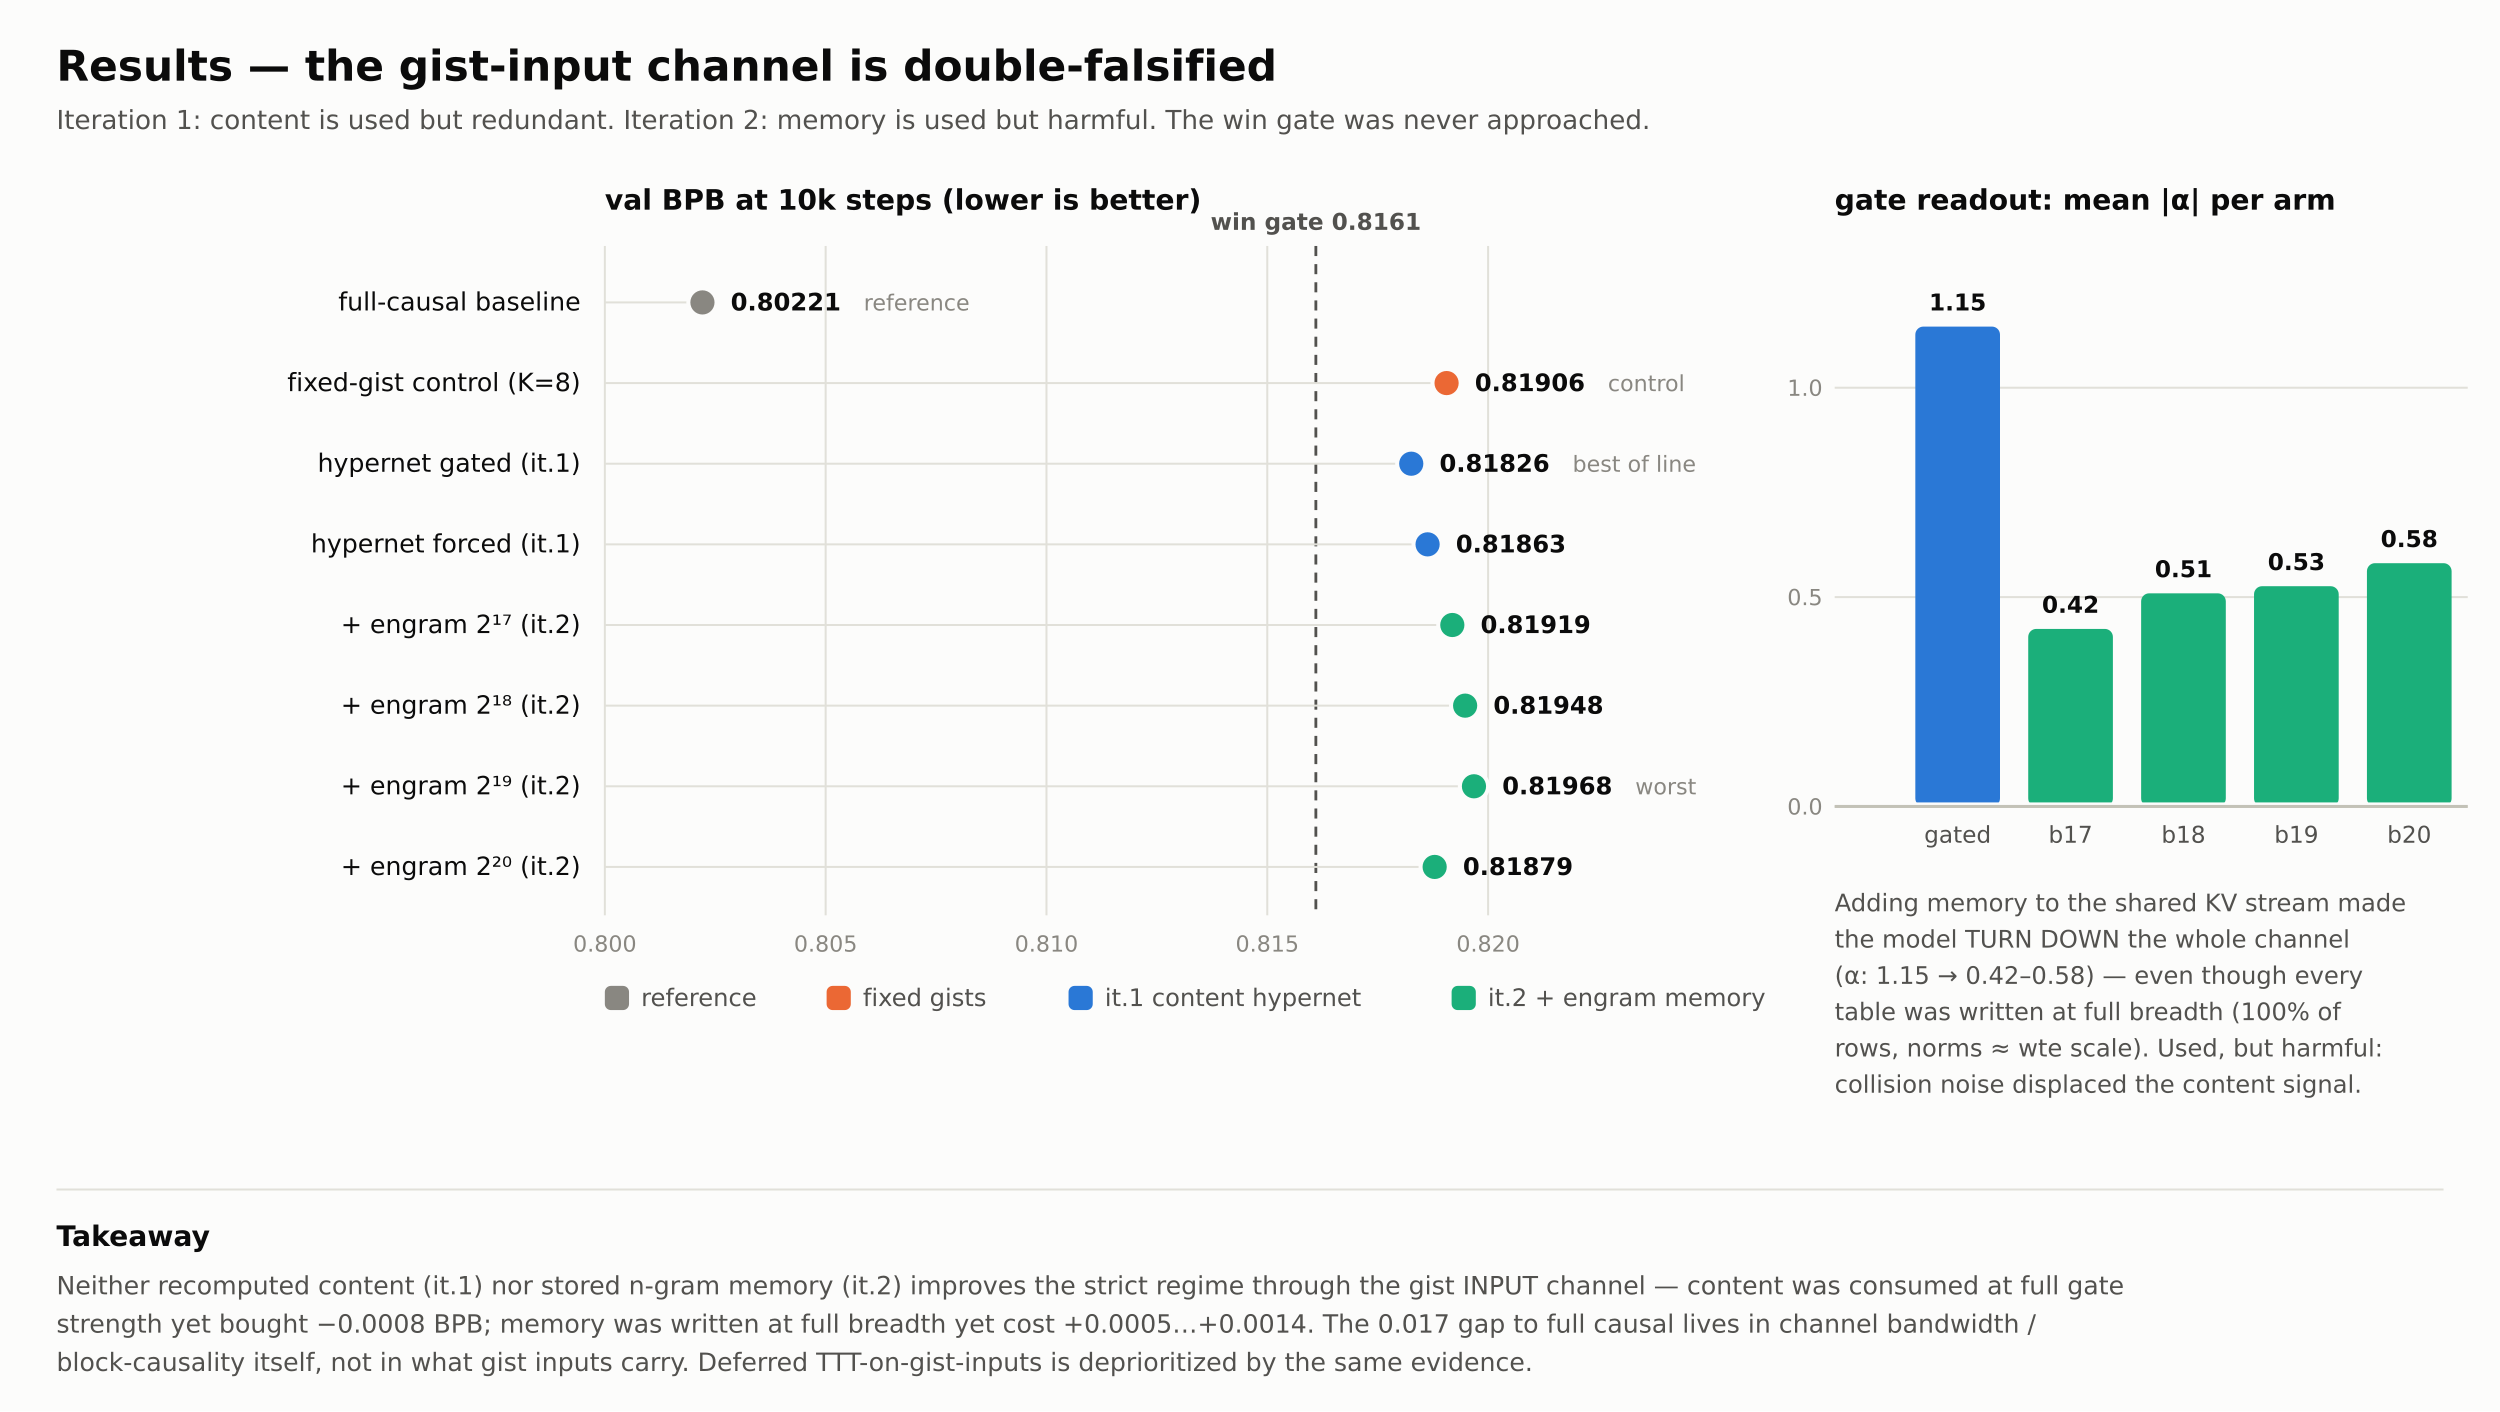
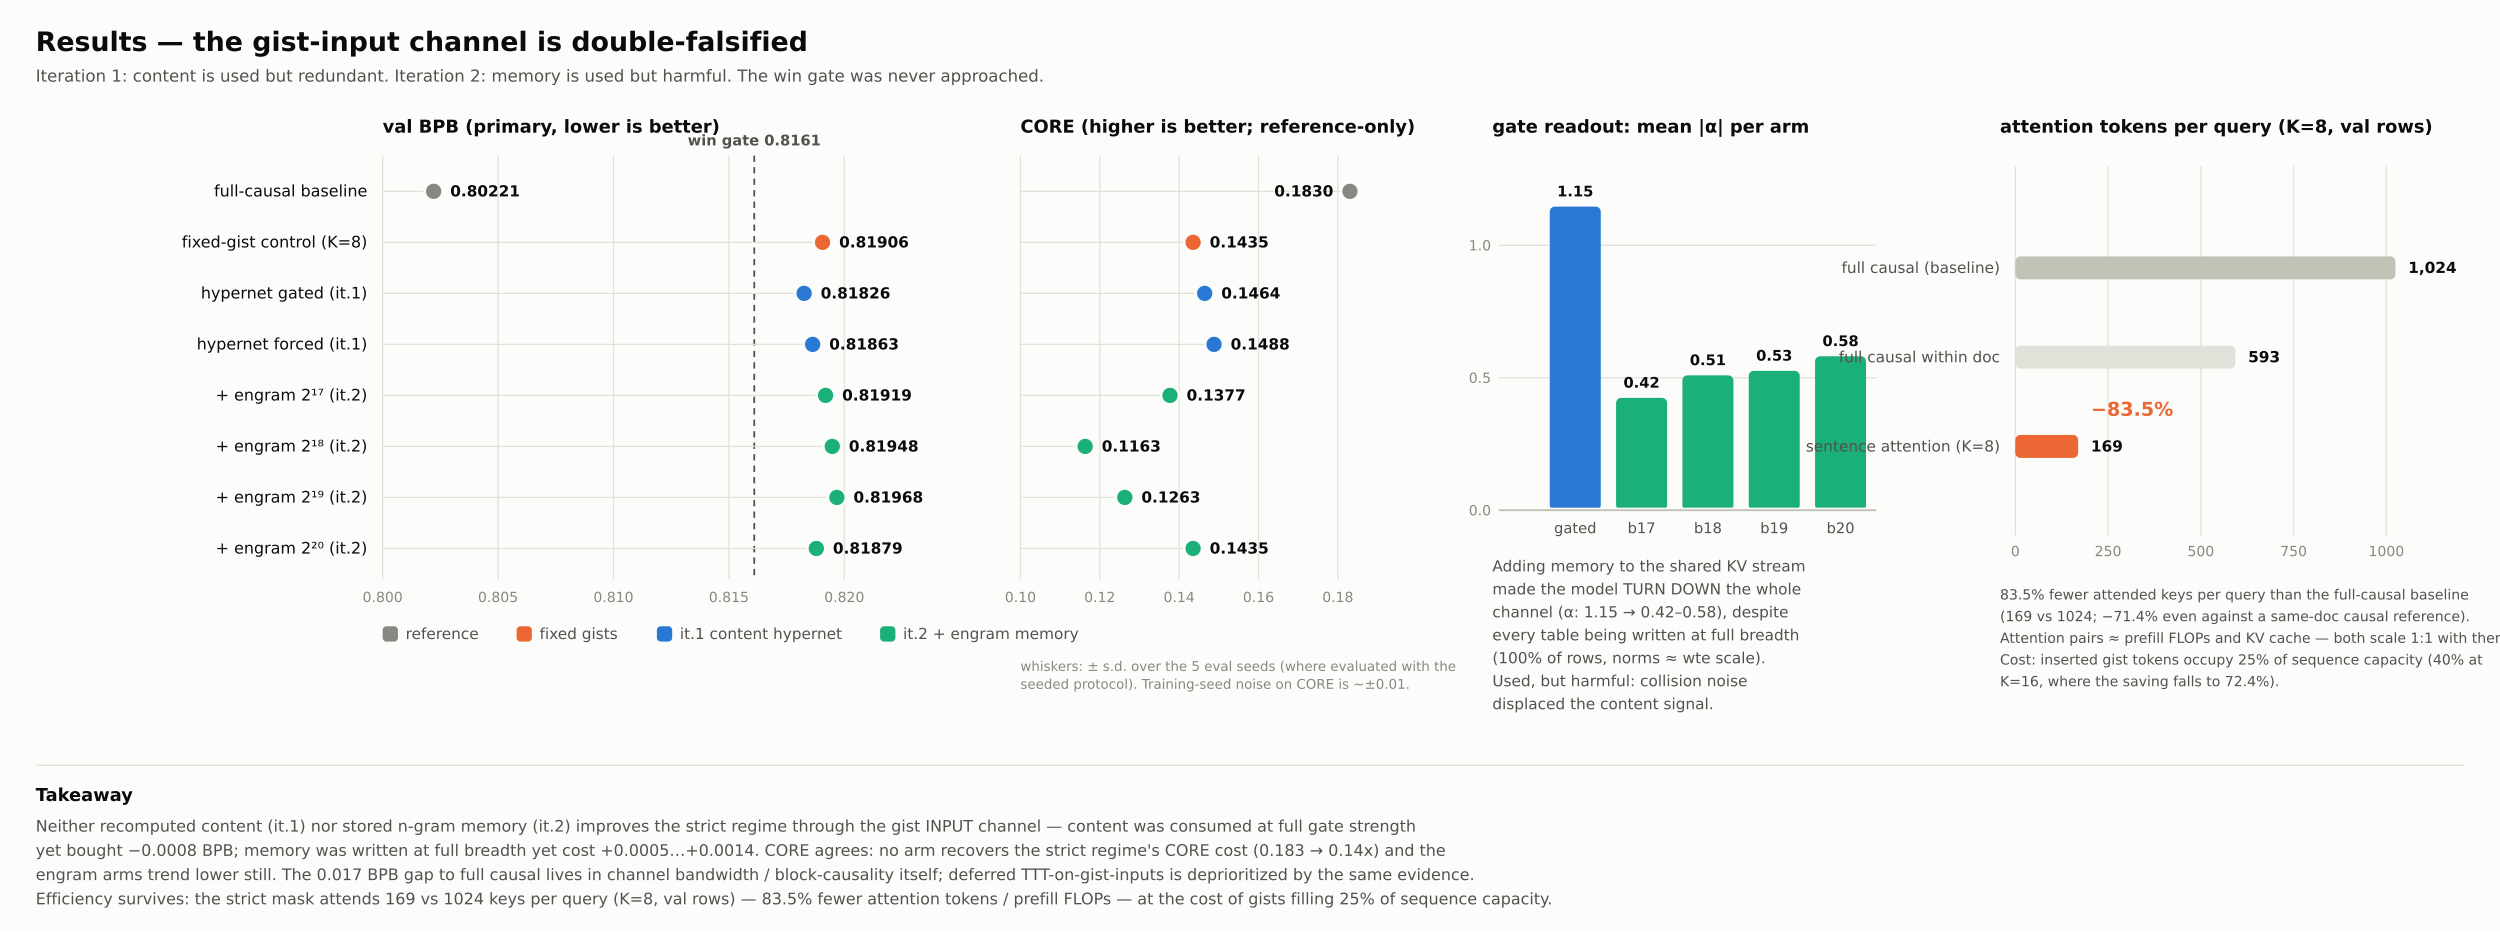
- <svg xmlns="http://www.w3.org/2000/svg" width="1240" height="700" viewBox="0 0 1240 700" font-family="DejaVu Sans, system-ui, -apple-system, 'Segoe UI', sans-serif">
-   <rect width="1240" height="700" fill="#fcfcfb" />
+ <svg xmlns="http://www.w3.org/2000/svg" width="1960" height="730" viewBox="0 0 1960 730" font-family="DejaVu Sans, system-ui, -apple-system, 'Segoe UI', sans-serif">
+   <rect width="1960" height="730" fill="#fcfcfb" />
  <text x="28" y="40" font-size="21" fill="#0b0b0b" font-weight="bold" text-anchor="start">Results — the gist-input channel is double-falsified</text>
  <text x="28" y="64" font-size="13" fill="#52514e" font-weight="normal" text-anchor="start">Iteration 1: content is used but redundant. Iteration 2: memory is used but harmful. The win gate was never approached.</text>
-   <text x="300" y="104" font-size="14" fill="#0b0b0b" font-weight="bold" text-anchor="start">val BPB at 10k steps (lower is better)</text>
+   <text x="300" y="104" font-size="14" fill="#0b0b0b" font-weight="bold" text-anchor="start">val BPB (primary, lower is better)</text>
  <line x1="300.0" y1="122" x2="300.0" y2="454" stroke="#e1e0d9" stroke-width="1" />
  <text x="300.0" y="472" font-size="11" fill="#898781" font-weight="normal" text-anchor="middle">0.800</text>
-   <line x1="409.524" y1="122" x2="409.524" y2="454" stroke="#e1e0d9" stroke-width="1" />
-   <text x="409.524" y="472" font-size="11" fill="#898781" font-weight="normal" text-anchor="middle">0.805</text>
-   <line x1="519.048" y1="122" x2="519.048" y2="454" stroke="#e1e0d9" stroke-width="1" />
-   <text x="519.048" y="472" font-size="11" fill="#898781" font-weight="normal" text-anchor="middle">0.810</text>
-   <line x1="628.571" y1="122" x2="628.571" y2="454" stroke="#e1e0d9" stroke-width="1" />
-   <text x="628.571" y="472" font-size="11" fill="#898781" font-weight="normal" text-anchor="middle">0.815</text>
-   <line x1="738.095" y1="122" x2="738.095" y2="454" stroke="#e1e0d9" stroke-width="1" />
-   <text x="738.095" y="472" font-size="11" fill="#898781" font-weight="normal" text-anchor="middle">0.820</text>
-   <line x1="652.667" y1="122" x2="652.667" y2="454" stroke="#52514e" stroke-width="1.4" stroke-dasharray="5,4" />
-   <text x="652.667" y="114" font-size="11.5" fill="#52514e" font-weight="bold" text-anchor="middle">win gate 0.8161</text>
+   <line x1="390.476" y1="122" x2="390.476" y2="454" stroke="#e1e0d9" stroke-width="1" />
+   <text x="390.476" y="472" font-size="11" fill="#898781" font-weight="normal" text-anchor="middle">0.805</text>
+   <line x1="480.952" y1="122" x2="480.952" y2="454" stroke="#e1e0d9" stroke-width="1" />
+   <text x="480.952" y="472" font-size="11" fill="#898781" font-weight="normal" text-anchor="middle">0.810</text>
+   <line x1="571.429" y1="122" x2="571.429" y2="454" stroke="#e1e0d9" stroke-width="1" />
+   <text x="571.429" y="472" font-size="11" fill="#898781" font-weight="normal" text-anchor="middle">0.815</text>
+   <line x1="661.905" y1="122" x2="661.905" y2="454" stroke="#e1e0d9" stroke-width="1" />
+   <text x="661.905" y="472" font-size="11" fill="#898781" font-weight="normal" text-anchor="middle">0.820</text>
+   <line x1="591.333" y1="122" x2="591.333" y2="454" stroke="#52514e" stroke-width="1.4" stroke-dasharray="5,4" />
+   <text x="591.333" y="114" font-size="11.5" fill="#52514e" font-weight="bold" text-anchor="middle">win gate 0.8161</text>
  <text x="288" y="154" font-size="12.5" fill="#0b0b0b" font-weight="normal" text-anchor="end">full-causal baseline</text>
-   <line x1="300" y1="150" x2="348.41" y2="150" stroke="#e1e0d9" stroke-width="1" />
-   <circle cx="348.41" cy="150" r="7" fill="#898781" stroke="#fcfcfb" stroke-width="2" />
-   <text x="362.41" y="154" font-size="12" fill="#0b0b0b" font-weight="bold" text-anchor="start">0.80221</text>
-   <text x="428.41" y="154" font-size="11" fill="#898781" font-weight="normal" text-anchor="start">reference</text>
+   <line x1="300" y1="150" x2="339.99" y2="150" stroke="#e1e0d9" stroke-width="1" />
+   <circle cx="339.99" cy="150" r="7" fill="#898781" stroke="#fcfcfb" stroke-width="2" />
+   <text x="352.99" y="154" font-size="12" fill="#0b0b0b" font-weight="bold" text-anchor="start">0.80221</text>
  <text x="288" y="194" font-size="12.5" fill="#0b0b0b" font-weight="normal" text-anchor="end">fixed-gist control (K=8)</text>
-   <line x1="300" y1="190" x2="717.505" y2="190" stroke="#e1e0d9" stroke-width="1" />
-   <circle cx="717.505" cy="190" r="7" fill="#eb6834" stroke="#fcfcfb" stroke-width="2" />
-   <text x="731.505" y="194" font-size="12" fill="#0b0b0b" font-weight="bold" text-anchor="start">0.81906</text>
-   <text x="797.505" y="194" font-size="11" fill="#898781" font-weight="normal" text-anchor="start">control</text>
+   <line x1="300" y1="190" x2="644.895" y2="190" stroke="#e1e0d9" stroke-width="1" />
+   <circle cx="644.895" cy="190" r="7" fill="#eb6834" stroke="#fcfcfb" stroke-width="2" />
+   <text x="657.895" y="194" font-size="12" fill="#0b0b0b" font-weight="bold" text-anchor="start">0.81906</text>
  <text x="288" y="234" font-size="12.5" fill="#0b0b0b" font-weight="normal" text-anchor="end">hypernet gated  (it.1)</text>
-   <line x1="300" y1="230" x2="699.981" y2="230" stroke="#e1e0d9" stroke-width="1" />
-   <circle cx="699.981" cy="230" r="7" fill="#2a78d6" stroke="#fcfcfb" stroke-width="2" />
-   <text x="713.981" y="234" font-size="12" fill="#0b0b0b" font-weight="bold" text-anchor="start">0.81826</text>
-   <text x="779.981" y="234" font-size="11" fill="#898781" font-weight="normal" text-anchor="start">best of line</text>
+   <line x1="300" y1="230" x2="630.419" y2="230" stroke="#e1e0d9" stroke-width="1" />
+   <circle cx="630.419" cy="230" r="7" fill="#2a78d6" stroke="#fcfcfb" stroke-width="2" />
+   <text x="643.419" y="234" font-size="12" fill="#0b0b0b" font-weight="bold" text-anchor="start">0.81826</text>
  <text x="288" y="274" font-size="12.5" fill="#0b0b0b" font-weight="normal" text-anchor="end">hypernet forced  (it.1)</text>
-   <line x1="300" y1="270" x2="708.086" y2="270" stroke="#e1e0d9" stroke-width="1" />
-   <circle cx="708.086" cy="270" r="7" fill="#2a78d6" stroke="#fcfcfb" stroke-width="2" />
-   <text x="722.086" y="274" font-size="12" fill="#0b0b0b" font-weight="bold" text-anchor="start">0.81863</text>
+   <line x1="300" y1="270" x2="637.114" y2="270" stroke="#e1e0d9" stroke-width="1" />
+   <circle cx="637.114" cy="270" r="7" fill="#2a78d6" stroke="#fcfcfb" stroke-width="2" />
+   <text x="650.114" y="274" font-size="12" fill="#0b0b0b" font-weight="bold" text-anchor="start">0.81863</text>
  <text x="288" y="314" font-size="12.5" fill="#0b0b0b" font-weight="normal" text-anchor="end">+ engram 2¹⁷  (it.2)</text>
-   <line x1="300" y1="310" x2="720.352" y2="310" stroke="#e1e0d9" stroke-width="1" />
-   <circle cx="720.352" cy="310" r="7" fill="#1baf7a" stroke="#fcfcfb" stroke-width="2" />
-   <text x="734.352" y="314" font-size="12" fill="#0b0b0b" font-weight="bold" text-anchor="start">0.81919</text>
+   <line x1="300" y1="310" x2="647.248" y2="310" stroke="#e1e0d9" stroke-width="1" />
+   <circle cx="647.248" cy="310" r="7" fill="#1baf7a" stroke="#fcfcfb" stroke-width="2" />
+   <text x="660.248" y="314" font-size="12" fill="#0b0b0b" font-weight="bold" text-anchor="start">0.81919</text>
  <text x="288" y="354" font-size="12.5" fill="#0b0b0b" font-weight="normal" text-anchor="end">+ engram 2¹⁸  (it.2)</text>
-   <line x1="300" y1="350" x2="726.705" y2="350" stroke="#e1e0d9" stroke-width="1" />
-   <circle cx="726.705" cy="350" r="7" fill="#1baf7a" stroke="#fcfcfb" stroke-width="2" />
-   <text x="740.705" y="354" font-size="12" fill="#0b0b0b" font-weight="bold" text-anchor="start">0.81948</text>
+   <line x1="300" y1="350" x2="652.495" y2="350" stroke="#e1e0d9" stroke-width="1" />
+   <circle cx="652.495" cy="350" r="7" fill="#1baf7a" stroke="#fcfcfb" stroke-width="2" />
+   <text x="665.495" y="354" font-size="12" fill="#0b0b0b" font-weight="bold" text-anchor="start">0.81948</text>
  <text x="288" y="394" font-size="12.5" fill="#0b0b0b" font-weight="normal" text-anchor="end">+ engram 2¹⁹  (it.2)</text>
-   <line x1="300" y1="390" x2="731.086" y2="390" stroke="#e1e0d9" stroke-width="1" />
-   <circle cx="731.086" cy="390" r="7" fill="#1baf7a" stroke="#fcfcfb" stroke-width="2" />
-   <text x="745.086" y="394" font-size="12" fill="#0b0b0b" font-weight="bold" text-anchor="start">0.81968</text>
-   <text x="811.086" y="394" font-size="11" fill="#898781" font-weight="normal" text-anchor="start">worst</text>
+   <line x1="300" y1="390" x2="656.114" y2="390" stroke="#e1e0d9" stroke-width="1" />
+   <circle cx="656.114" cy="390" r="7" fill="#1baf7a" stroke="#fcfcfb" stroke-width="2" />
+   <text x="669.114" y="394" font-size="12" fill="#0b0b0b" font-weight="bold" text-anchor="start">0.81968</text>
  <text x="288" y="434" font-size="12.5" fill="#0b0b0b" font-weight="normal" text-anchor="end">+ engram 2²⁰  (it.2)</text>
-   <line x1="300" y1="430" x2="711.59" y2="430" stroke="#e1e0d9" stroke-width="1" />
-   <circle cx="711.59" cy="430" r="7" fill="#1baf7a" stroke="#fcfcfb" stroke-width="2" />
-   <text x="725.59" y="434" font-size="12" fill="#0b0b0b" font-weight="bold" text-anchor="start">0.81879</text>
-   <rect x="300" y="489" width="12" height="12" fill="#898781" rx="3" opacity="1.0" stroke="none" stroke-width="0" />
-   <text x="318" y="499" font-size="12" fill="#52514e" font-weight="normal" text-anchor="start">reference</text>
-   <rect x="410" y="489" width="12" height="12" fill="#eb6834" rx="3" opacity="1.0" stroke="none" stroke-width="0" />
-   <text x="428" y="499" font-size="12" fill="#52514e" font-weight="normal" text-anchor="start">fixed gists</text>
-   <rect x="530" y="489" width="12" height="12" fill="#2a78d6" rx="3" opacity="1.0" stroke="none" stroke-width="0" />
-   <text x="548" y="499" font-size="12" fill="#52514e" font-weight="normal" text-anchor="start">it.1 content hypernet</text>
-   <rect x="720" y="489" width="12" height="12" fill="#1baf7a" rx="3" opacity="1.0" stroke="none" stroke-width="0" />
-   <text x="738" y="499" font-size="12" fill="#52514e" font-weight="normal" text-anchor="start">it.2 + engram memory</text>
-   <text x="910" y="104" font-size="14" fill="#0b0b0b" font-weight="bold" text-anchor="start">gate readout: mean |α| per arm</text>
-   <line x1="910" y1="400.0" x2="1224" y2="400.0" stroke="#e1e0d9" stroke-width="1" />
-   <text x="904" y="404.0" font-size="11" fill="#898781" font-weight="normal" text-anchor="end">0.0</text>
-   <line x1="910" y1="296.154" x2="1224" y2="296.154" stroke="#e1e0d9" stroke-width="1" />
-   <text x="904" y="300.154" font-size="11" fill="#898781" font-weight="normal" text-anchor="end">0.5</text>
-   <line x1="910" y1="192.308" x2="1224" y2="192.308" stroke="#e1e0d9" stroke-width="1" />
-   <text x="904" y="196.308" font-size="11" fill="#898781" font-weight="normal" text-anchor="end">1.0</text>
-   <rect x="950" y="161.985" width="42" height="238.015" fill="#2a78d6" rx="4" opacity="1.0" stroke="none" stroke-width="0" />
-   <rect x="950" y="398" width="42" height="2" fill="#fcfcfb" rx="0" opacity="1.0" stroke="none" stroke-width="0" />
-   <text x="971.0" y="153.985" font-size="11.5" fill="#0b0b0b" font-weight="bold" text-anchor="middle">1.15</text>
-   <text x="971.0" y="418" font-size="11.5" fill="#52514e" font-weight="normal" text-anchor="middle">gated</text>
-   <rect x="1006" y="311.938" width="42" height="88.062" fill="#1baf7a" rx="4" opacity="1.0" stroke="none" stroke-width="0" />
-   <rect x="1006" y="398" width="42" height="2" fill="#fcfcfb" rx="0" opacity="1.0" stroke="none" stroke-width="0" />
-   <text x="1027.0" y="303.938" font-size="11.5" fill="#0b0b0b" font-weight="bold" text-anchor="middle">0.42</text>
-   <text x="1027.0" y="418" font-size="11.5" fill="#52514e" font-weight="normal" text-anchor="middle">b17</text>
-   <rect x="1062" y="294.285" width="42" height="105.715" fill="#1baf7a" rx="4" opacity="1.0" stroke="none" stroke-width="0" />
-   <rect x="1062" y="398" width="42" height="2" fill="#fcfcfb" rx="0" opacity="1.0" stroke="none" stroke-width="0" />
-   <text x="1083.0" y="286.285" font-size="11.5" fill="#0b0b0b" font-weight="bold" text-anchor="middle">0.51</text>
-   <text x="1083.0" y="418" font-size="11.5" fill="#52514e" font-weight="normal" text-anchor="middle">b18</text>
-   <rect x="1118" y="290.754" width="42" height="109.246" fill="#1baf7a" rx="4" opacity="1.0" stroke="none" stroke-width="0" />
-   <rect x="1118" y="398" width="42" height="2" fill="#fcfcfb" rx="0" opacity="1.0" stroke="none" stroke-width="0" />
-   <text x="1139.0" y="282.754" font-size="11.5" fill="#0b0b0b" font-weight="bold" text-anchor="middle">0.53</text>
-   <text x="1139.0" y="418" font-size="11.5" fill="#52514e" font-weight="normal" text-anchor="middle">b19</text>
-   <rect x="1174" y="279.331" width="42" height="120.669" fill="#1baf7a" rx="4" opacity="1.0" stroke="none" stroke-width="0" />
-   <rect x="1174" y="398" width="42" height="2" fill="#fcfcfb" rx="0" opacity="1.0" stroke="none" stroke-width="0" />
-   <text x="1195.0" y="271.331" font-size="11.5" fill="#0b0b0b" font-weight="bold" text-anchor="middle">0.58</text>
-   <text x="1195.0" y="418" font-size="11.5" fill="#52514e" font-weight="normal" text-anchor="middle">b20</text>
-   <line x1="910" y1="400" x2="1224" y2="400" stroke="#c3c2b7" stroke-width="1.5" />
-   <text x="910" y="452" font-size="12" fill="#52514e" font-weight="normal" text-anchor="start">Adding memory to the shared KV stream made</text>
-   <text x="910" y="470" font-size="12" fill="#52514e" font-weight="normal" text-anchor="start">the model TURN DOWN the whole channel</text>
-   <text x="910" y="488" font-size="12" fill="#52514e" font-weight="normal" text-anchor="start">(α: 1.15 → 0.42–0.58) — even though every</text>
-   <text x="910" y="506" font-size="12" fill="#52514e" font-weight="normal" text-anchor="start">table was written at full breadth (100% of</text>
-   <text x="910" y="524" font-size="12" fill="#52514e" font-weight="normal" text-anchor="start">rows, norms ≈ wte scale). Used, but harmful:</text>
-   <text x="910" y="542" font-size="12" fill="#52514e" font-weight="normal" text-anchor="start">collision noise displaced the content signal.</text>
-   <line x1="28" y1="590" x2="1212" y2="590" stroke="#e1e0d9" stroke-width="1" />
-   <text x="28" y="618" font-size="14" fill="#0b0b0b" font-weight="bold" text-anchor="start">Takeaway</text>
-   <text x="28" y="642" font-size="12.5" fill="#52514e" font-weight="normal" text-anchor="start">Neither recomputed content (it.1) nor stored n-gram memory (it.2) improves the strict regime through the gist INPUT channel — content was consumed at full gate</text>
-   <text x="28" y="661" font-size="12.5" fill="#52514e" font-weight="normal" text-anchor="start">strength yet bought −0.0008 BPB; memory was written at full breadth yet cost +0.0005…+0.0014. The 0.017 gap to full causal lives in channel bandwidth /</text>
-   <text x="28" y="680" font-size="12.5" fill="#52514e" font-weight="normal" text-anchor="start">block-causality itself, not in what gist inputs carry. Deferred TTT-on-gist-inputs is deprioritized by the same evidence.</text>
+   <line x1="300" y1="430" x2="640.01" y2="430" stroke="#e1e0d9" stroke-width="1" />
+   <circle cx="640.01" cy="430" r="7" fill="#1baf7a" stroke="#fcfcfb" stroke-width="2" />
+   <text x="653.01" y="434" font-size="12" fill="#0b0b0b" font-weight="bold" text-anchor="start">0.81879</text>
+   <text x="800" y="104" font-size="14" fill="#0b0b0b" font-weight="bold" text-anchor="start">CORE (higher is better; reference-only)</text>
+   <line x1="800.0" y1="122" x2="800.0" y2="454" stroke="#e1e0d9" stroke-width="1" />
+   <text x="800.0" y="472" font-size="11" fill="#898781" font-weight="normal" text-anchor="middle">0.10</text>
+   <line x1="862.222" y1="122" x2="862.222" y2="454" stroke="#e1e0d9" stroke-width="1" />
+   <text x="862.222" y="472" font-size="11" fill="#898781" font-weight="normal" text-anchor="middle">0.12</text>
+   <line x1="924.444" y1="122" x2="924.444" y2="454" stroke="#e1e0d9" stroke-width="1" />
+   <text x="924.444" y="472" font-size="11" fill="#898781" font-weight="normal" text-anchor="middle">0.14</text>
+   <line x1="986.667" y1="122" x2="986.667" y2="454" stroke="#e1e0d9" stroke-width="1" />
+   <text x="986.667" y="472" font-size="11" fill="#898781" font-weight="normal" text-anchor="middle">0.16</text>
+   <line x1="1048.889" y1="122" x2="1048.889" y2="454" stroke="#e1e0d9" stroke-width="1" />
+   <text x="1048.889" y="472" font-size="11" fill="#898781" font-weight="normal" text-anchor="middle">0.18</text>
+   <line x1="800" y1="150" x2="1058.347" y2="150" stroke="#e1e0d9" stroke-width="1" />
+   <circle cx="1058.347" cy="150" r="7" fill="#898781" stroke="#fcfcfb" stroke-width="2" />
+   <text x="1045.347" y="154" font-size="12" fill="#0b0b0b" font-weight="bold" text-anchor="end">0.1830</text>
+   <line x1="800" y1="190" x2="935.396" y2="190" stroke="#e1e0d9" stroke-width="1" />
+   <circle cx="935.396" cy="190" r="7" fill="#eb6834" stroke="#fcfcfb" stroke-width="2" />
+   <text x="948.396" y="194" font-size="12" fill="#0b0b0b" font-weight="bold" text-anchor="start">0.1435</text>
+   <line x1="800" y1="230" x2="944.48" y2="230" stroke="#e1e0d9" stroke-width="1" />
+   <line x1="938.88" y1="230" x2="950.08" y2="230" stroke="#52514e" stroke-width="2" />
+   <circle cx="944.48" cy="230" r="7" fill="#2a78d6" stroke="#fcfcfb" stroke-width="2" />
+   <text x="957.48" y="234" font-size="12" fill="#0b0b0b" font-weight="bold" text-anchor="start">0.1464</text>
+   <line x1="800" y1="270" x2="951.822" y2="270" stroke="#e1e0d9" stroke-width="1" />
+   <line x1="945.6" y1="270" x2="958.044" y2="270" stroke="#52514e" stroke-width="2" />
+   <circle cx="951.822" cy="270" r="7" fill="#2a78d6" stroke="#fcfcfb" stroke-width="2" />
+   <text x="964.822" y="274" font-size="12" fill="#0b0b0b" font-weight="bold" text-anchor="start">0.1488</text>
+   <line x1="800" y1="310" x2="917.289" y2="310" stroke="#e1e0d9" stroke-width="1" />
+   <line x1="913.556" y1="310" x2="921.022" y2="310" stroke="#52514e" stroke-width="2" />
+   <circle cx="917.289" cy="310" r="7" fill="#1baf7a" stroke="#fcfcfb" stroke-width="2" />
+   <text x="930.289" y="314" font-size="12" fill="#0b0b0b" font-weight="bold" text-anchor="start">0.1377</text>
+   <line x1="800" y1="350" x2="850.773" y2="350" stroke="#e1e0d9" stroke-width="1" />
+   <line x1="846.418" y1="350" x2="855.129" y2="350" stroke="#52514e" stroke-width="2" />
+   <circle cx="850.773" cy="350" r="7" fill="#1baf7a" stroke="#fcfcfb" stroke-width="2" />
+   <text x="863.773" y="354" font-size="12" fill="#0b0b0b" font-weight="bold" text-anchor="start">0.1163</text>
+   <line x1="800" y1="390" x2="881.853" y2="390" stroke="#e1e0d9" stroke-width="1" />
+   <line x1="875.631" y1="390" x2="888.076" y2="390" stroke="#52514e" stroke-width="2" />
+   <circle cx="881.853" cy="390" r="7" fill="#1baf7a" stroke="#fcfcfb" stroke-width="2" />
+   <text x="894.853" y="394" font-size="12" fill="#0b0b0b" font-weight="bold" text-anchor="start">0.1263</text>
+   <line x1="800" y1="430" x2="935.396" y2="430" stroke="#e1e0d9" stroke-width="1" />
+   <line x1="930.418" y1="430" x2="940.373" y2="430" stroke="#52514e" stroke-width="2" />
+   <circle cx="935.396" cy="430" r="7" fill="#1baf7a" stroke="#fcfcfb" stroke-width="2" />
+   <text x="948.396" y="434" font-size="12" fill="#0b0b0b" font-weight="bold" text-anchor="start">0.1435</text>
+   <text x="800" y="526" font-size="10.5" fill="#898781" font-weight="normal" text-anchor="start">whiskers: ± s.d. over the 5 eval seeds (where evaluated with the</text>
+   <text x="800" y="540" font-size="10.5" fill="#898781" font-weight="normal" text-anchor="start">seeded protocol). Training-seed noise on CORE is ~±0.01.</text>
+   <rect x="300" y="491" width="12" height="12" fill="#898781" rx="3" opacity="1.0" stroke="none" stroke-width="0" />
+   <text x="318" y="501" font-size="12" fill="#52514e" font-weight="normal" text-anchor="start">reference</text>
+   <rect x="405" y="491" width="12" height="12" fill="#eb6834" rx="3" opacity="1.0" stroke="none" stroke-width="0" />
+   <text x="423" y="501" font-size="12" fill="#52514e" font-weight="normal" text-anchor="start">fixed gists</text>
+   <rect x="515" y="491" width="12" height="12" fill="#2a78d6" rx="3" opacity="1.0" stroke="none" stroke-width="0" />
+   <text x="533" y="501" font-size="12" fill="#52514e" font-weight="normal" text-anchor="start">it.1 content hypernet</text>
+   <rect x="690" y="491" width="12" height="12" fill="#1baf7a" rx="3" opacity="1.0" stroke="none" stroke-width="0" />
+   <text x="708" y="501" font-size="12" fill="#52514e" font-weight="normal" text-anchor="start">it.2 + engram memory</text>
+   <text x="1170" y="104" font-size="14" fill="#0b0b0b" font-weight="bold" text-anchor="start">gate readout: mean |α| per arm</text>
+   <line x1="1175" y1="400.0" x2="1471" y2="400.0" stroke="#e1e0d9" stroke-width="1" />
+   <text x="1169" y="404.0" font-size="11" fill="#898781" font-weight="normal" text-anchor="end">0.0</text>
+   <line x1="1175" y1="296.154" x2="1471" y2="296.154" stroke="#e1e0d9" stroke-width="1" />
+   <text x="1169" y="300.154" font-size="11" fill="#898781" font-weight="normal" text-anchor="end">0.5</text>
+   <line x1="1175" y1="192.308" x2="1471" y2="192.308" stroke="#e1e0d9" stroke-width="1" />
+   <text x="1169" y="196.308" font-size="11" fill="#898781" font-weight="normal" text-anchor="end">1.0</text>
+   <rect x="1215" y="161.985" width="40" height="238.015" fill="#2a78d6" rx="4" opacity="1.0" stroke="none" stroke-width="0" />
+   <rect x="1215" y="398" width="40" height="2" fill="#fcfcfb" rx="0" opacity="1.0" stroke="none" stroke-width="0" />
+   <text x="1235.0" y="153.985" font-size="11.5" fill="#0b0b0b" font-weight="bold" text-anchor="middle">1.15</text>
+   <text x="1235.0" y="418" font-size="11.5" fill="#52514e" font-weight="normal" text-anchor="middle">gated</text>
+   <rect x="1267" y="311.938" width="40" height="88.062" fill="#1baf7a" rx="4" opacity="1.0" stroke="none" stroke-width="0" />
+   <rect x="1267" y="398" width="40" height="2" fill="#fcfcfb" rx="0" opacity="1.0" stroke="none" stroke-width="0" />
+   <text x="1287.0" y="303.938" font-size="11.5" fill="#0b0b0b" font-weight="bold" text-anchor="middle">0.42</text>
+   <text x="1287.0" y="418" font-size="11.5" fill="#52514e" font-weight="normal" text-anchor="middle">b17</text>
+   <rect x="1319" y="294.285" width="40" height="105.715" fill="#1baf7a" rx="4" opacity="1.0" stroke="none" stroke-width="0" />
+   <rect x="1319" y="398" width="40" height="2" fill="#fcfcfb" rx="0" opacity="1.0" stroke="none" stroke-width="0" />
+   <text x="1339.0" y="286.285" font-size="11.5" fill="#0b0b0b" font-weight="bold" text-anchor="middle">0.51</text>
+   <text x="1339.0" y="418" font-size="11.5" fill="#52514e" font-weight="normal" text-anchor="middle">b18</text>
+   <rect x="1371" y="290.754" width="40" height="109.246" fill="#1baf7a" rx="4" opacity="1.0" stroke="none" stroke-width="0" />
+   <rect x="1371" y="398" width="40" height="2" fill="#fcfcfb" rx="0" opacity="1.0" stroke="none" stroke-width="0" />
+   <text x="1391.0" y="282.754" font-size="11.5" fill="#0b0b0b" font-weight="bold" text-anchor="middle">0.53</text>
+   <text x="1391.0" y="418" font-size="11.5" fill="#52514e" font-weight="normal" text-anchor="middle">b19</text>
+   <rect x="1423" y="279.331" width="40" height="120.669" fill="#1baf7a" rx="4" opacity="1.0" stroke="none" stroke-width="0" />
+   <rect x="1423" y="398" width="40" height="2" fill="#fcfcfb" rx="0" opacity="1.0" stroke="none" stroke-width="0" />
+   <text x="1443.0" y="271.331" font-size="11.5" fill="#0b0b0b" font-weight="bold" text-anchor="middle">0.58</text>
+   <text x="1443.0" y="418" font-size="11.5" fill="#52514e" font-weight="normal" text-anchor="middle">b20</text>
+   <line x1="1175" y1="400" x2="1471" y2="400" stroke="#c3c2b7" stroke-width="1.5" />
+   <text x="1170" y="448" font-size="12" fill="#52514e" font-weight="normal" text-anchor="start">Adding memory to the shared KV stream</text>
+   <text x="1170" y="466" font-size="12" fill="#52514e" font-weight="normal" text-anchor="start">made the model TURN DOWN the whole</text>
+   <text x="1170" y="484" font-size="12" fill="#52514e" font-weight="normal" text-anchor="start">channel (α: 1.15 → 0.42–0.58), despite</text>
+   <text x="1170" y="502" font-size="12" fill="#52514e" font-weight="normal" text-anchor="start">every table being written at full breadth</text>
+   <text x="1170" y="520" font-size="12" fill="#52514e" font-weight="normal" text-anchor="start">(100% of rows, norms ≈ wte scale).</text>
+   <text x="1170" y="538" font-size="12" fill="#52514e" font-weight="normal" text-anchor="start">Used, but harmful: collision noise</text>
+   <text x="1170" y="556" font-size="12" fill="#52514e" font-weight="normal" text-anchor="start">displaced the content signal.</text>
+   <text x="1568" y="104" font-size="14" fill="#0b0b0b" font-weight="bold" text-anchor="start">attention tokens per query (K=8, val rows)</text>
+   <line x1="1580.0" y1="130" x2="1580.0" y2="420" stroke="#e1e0d9" stroke-width="1" />
+   <text x="1580.0" y="436" font-size="11" fill="#898781" font-weight="normal" text-anchor="middle">0</text>
+   <line x1="1652.727" y1="130" x2="1652.727" y2="420" stroke="#e1e0d9" stroke-width="1" />
+   <text x="1652.727" y="436" font-size="11" fill="#898781" font-weight="normal" text-anchor="middle">250</text>
+   <line x1="1725.455" y1="130" x2="1725.455" y2="420" stroke="#e1e0d9" stroke-width="1" />
+   <text x="1725.455" y="436" font-size="11" fill="#898781" font-weight="normal" text-anchor="middle">500</text>
+   <line x1="1798.182" y1="130" x2="1798.182" y2="420" stroke="#e1e0d9" stroke-width="1" />
+   <text x="1798.182" y="436" font-size="11" fill="#898781" font-weight="normal" text-anchor="middle">750</text>
+   <line x1="1870.909" y1="130" x2="1870.909" y2="420" stroke="#e1e0d9" stroke-width="1" />
+   <text x="1870.909" y="436" font-size="11" fill="#898781" font-weight="normal" text-anchor="middle">1000</text>
+   <text x="1568" y="214" font-size="12" fill="#52514e" font-weight="normal" text-anchor="end">full causal (baseline)</text>
+   <rect x="1580" y="201" width="298.036" height="18" fill="#c3c2b7" rx="4" opacity="1.0" stroke="none" stroke-width="0" />
+   <text x="1888.036" y="214" font-size="12" fill="#0b0b0b" font-weight="bold" text-anchor="start">1,024</text>
+   <text x="1568" y="284" font-size="12" fill="#52514e" font-weight="normal" text-anchor="end">full causal within doc</text>
+   <rect x="1580" y="271" width="172.538" height="18" fill="#e1e0d9" rx="4" opacity="1.0" stroke="none" stroke-width="0" />
+   <text x="1762.538" y="284" font-size="12" fill="#0b0b0b" font-weight="bold" text-anchor="start">593</text>
+   <text x="1568" y="354" font-size="12" fill="#52514e" font-weight="normal" text-anchor="end">sentence attention (K=8)</text>
+   <rect x="1580" y="341" width="49.28" height="18" fill="#eb6834" rx="4" opacity="1.0" stroke="none" stroke-width="0" />
+   <text x="1639.28" y="354" font-size="12" fill="#0b0b0b" font-weight="bold" text-anchor="start">169</text>
+   <text x="1639.28" y="326" font-size="15" fill="#eb6834" font-weight="bold" text-anchor="start">−83.5%</text>
+   <text x="1568" y="470" font-size="11" fill="#52514e" font-weight="normal" text-anchor="start">83.5% fewer attended keys per query than the full-causal baseline</text>
+   <text x="1568" y="487" font-size="11" fill="#52514e" font-weight="normal" text-anchor="start">(169 vs 1024; −71.4% even against a same-doc causal reference).</text>
+   <text x="1568" y="504" font-size="11" fill="#52514e" font-weight="normal" text-anchor="start">Attention pairs ≈ prefill FLOPs and KV cache — both scale 1:1 with them.</text>
+   <text x="1568" y="521" font-size="11" fill="#52514e" font-weight="normal" text-anchor="start">Cost: inserted gist tokens occupy 25% of sequence capacity (40% at</text>
+   <text x="1568" y="538" font-size="11" fill="#52514e" font-weight="normal" text-anchor="start">K=16, where the saving falls to 72.4%).</text>
+   <line x1="28" y1="600" x2="1932" y2="600" stroke="#e1e0d9" stroke-width="1" />
+   <text x="28" y="628" font-size="14" fill="#0b0b0b" font-weight="bold" text-anchor="start">Takeaway</text>
+   <text x="28" y="652" font-size="12.5" fill="#52514e" font-weight="normal" text-anchor="start">Neither recomputed content (it.1) nor stored n-gram memory (it.2) improves the strict regime through the gist INPUT channel — content was consumed at full gate strength</text>
+   <text x="28" y="671" font-size="12.5" fill="#52514e" font-weight="normal" text-anchor="start">yet bought −0.0008 BPB; memory was written at full breadth yet cost +0.0005…+0.0014. CORE agrees: no arm recovers the strict regime's CORE cost (0.183 → 0.14x) and the</text>
+   <text x="28" y="690" font-size="12.5" fill="#52514e" font-weight="normal" text-anchor="start">engram arms trend lower still. The 0.017 BPB gap to full causal lives in channel bandwidth / block-causality itself; deferred TTT-on-gist-inputs is deprioritized by the same evidence.</text>
+   <text x="28" y="709" font-size="12.5" fill="#52514e" font-weight="normal" text-anchor="start">Efficiency survives: the strict mask attends 169 vs 1024 keys per query (K=8, val rows) — 83.5% fewer attention tokens / prefill FLOPs — at the cost of gists filling 25% of sequence capacity.</text>
</svg>
